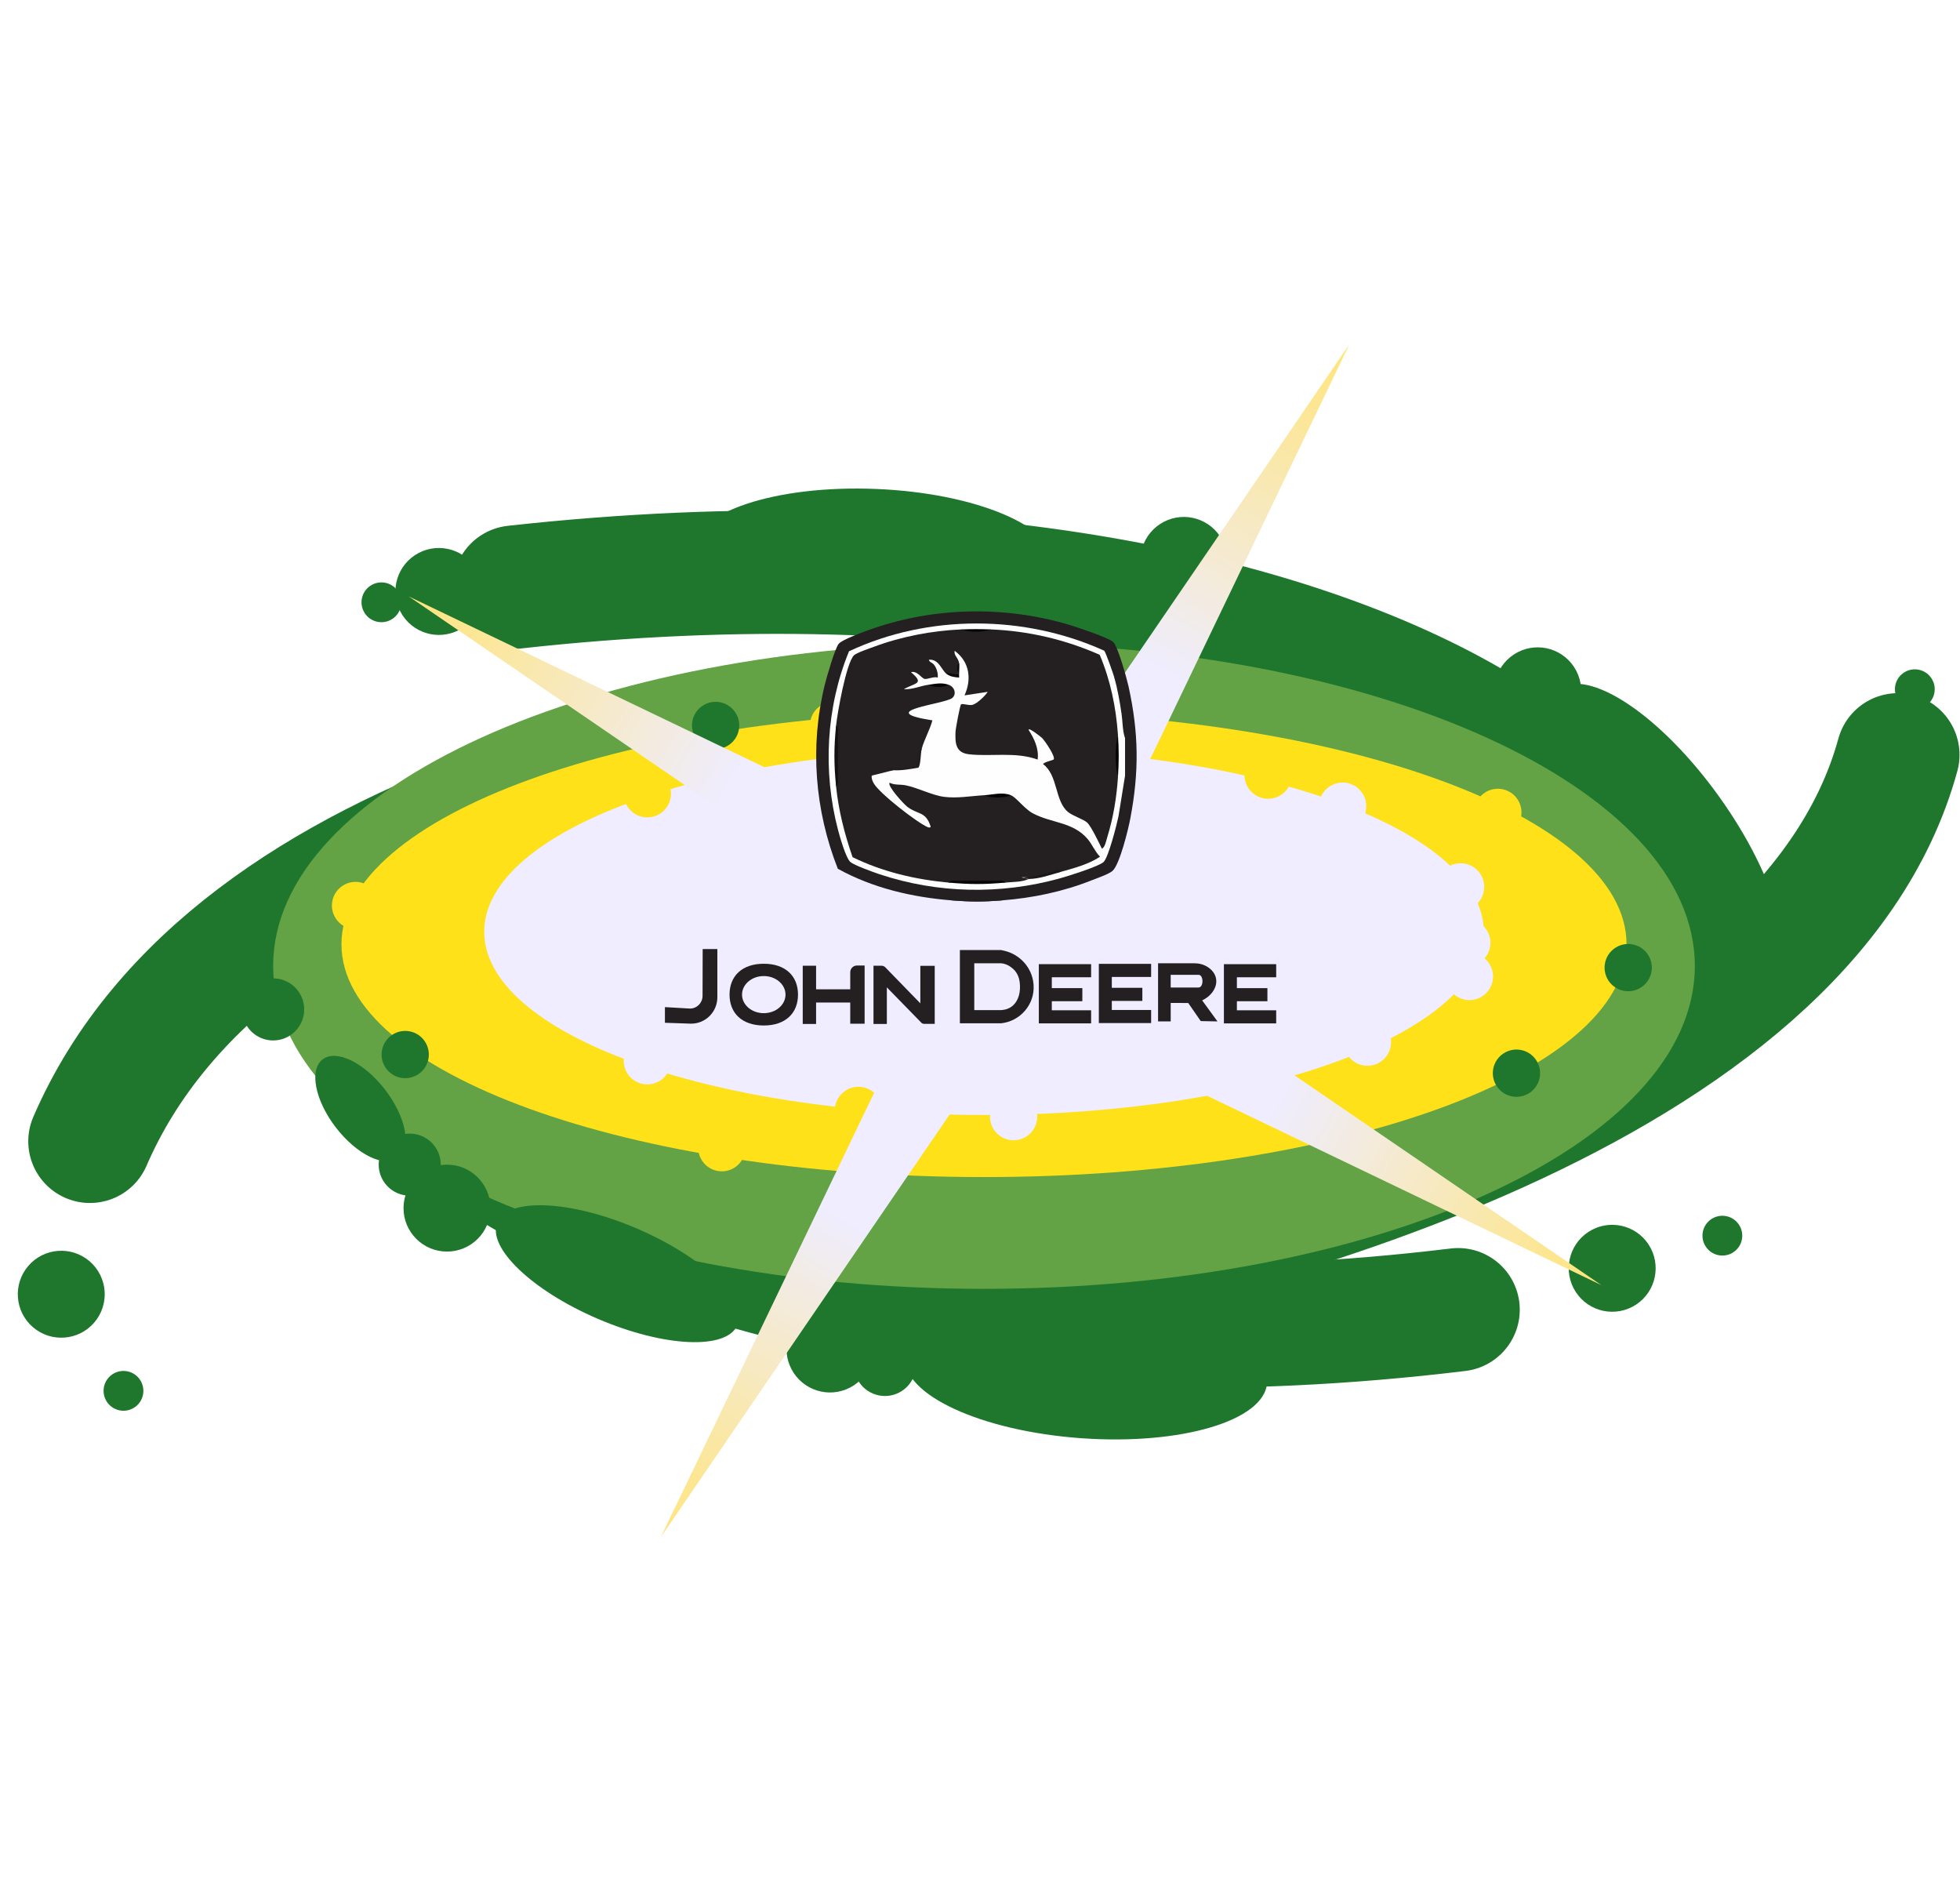
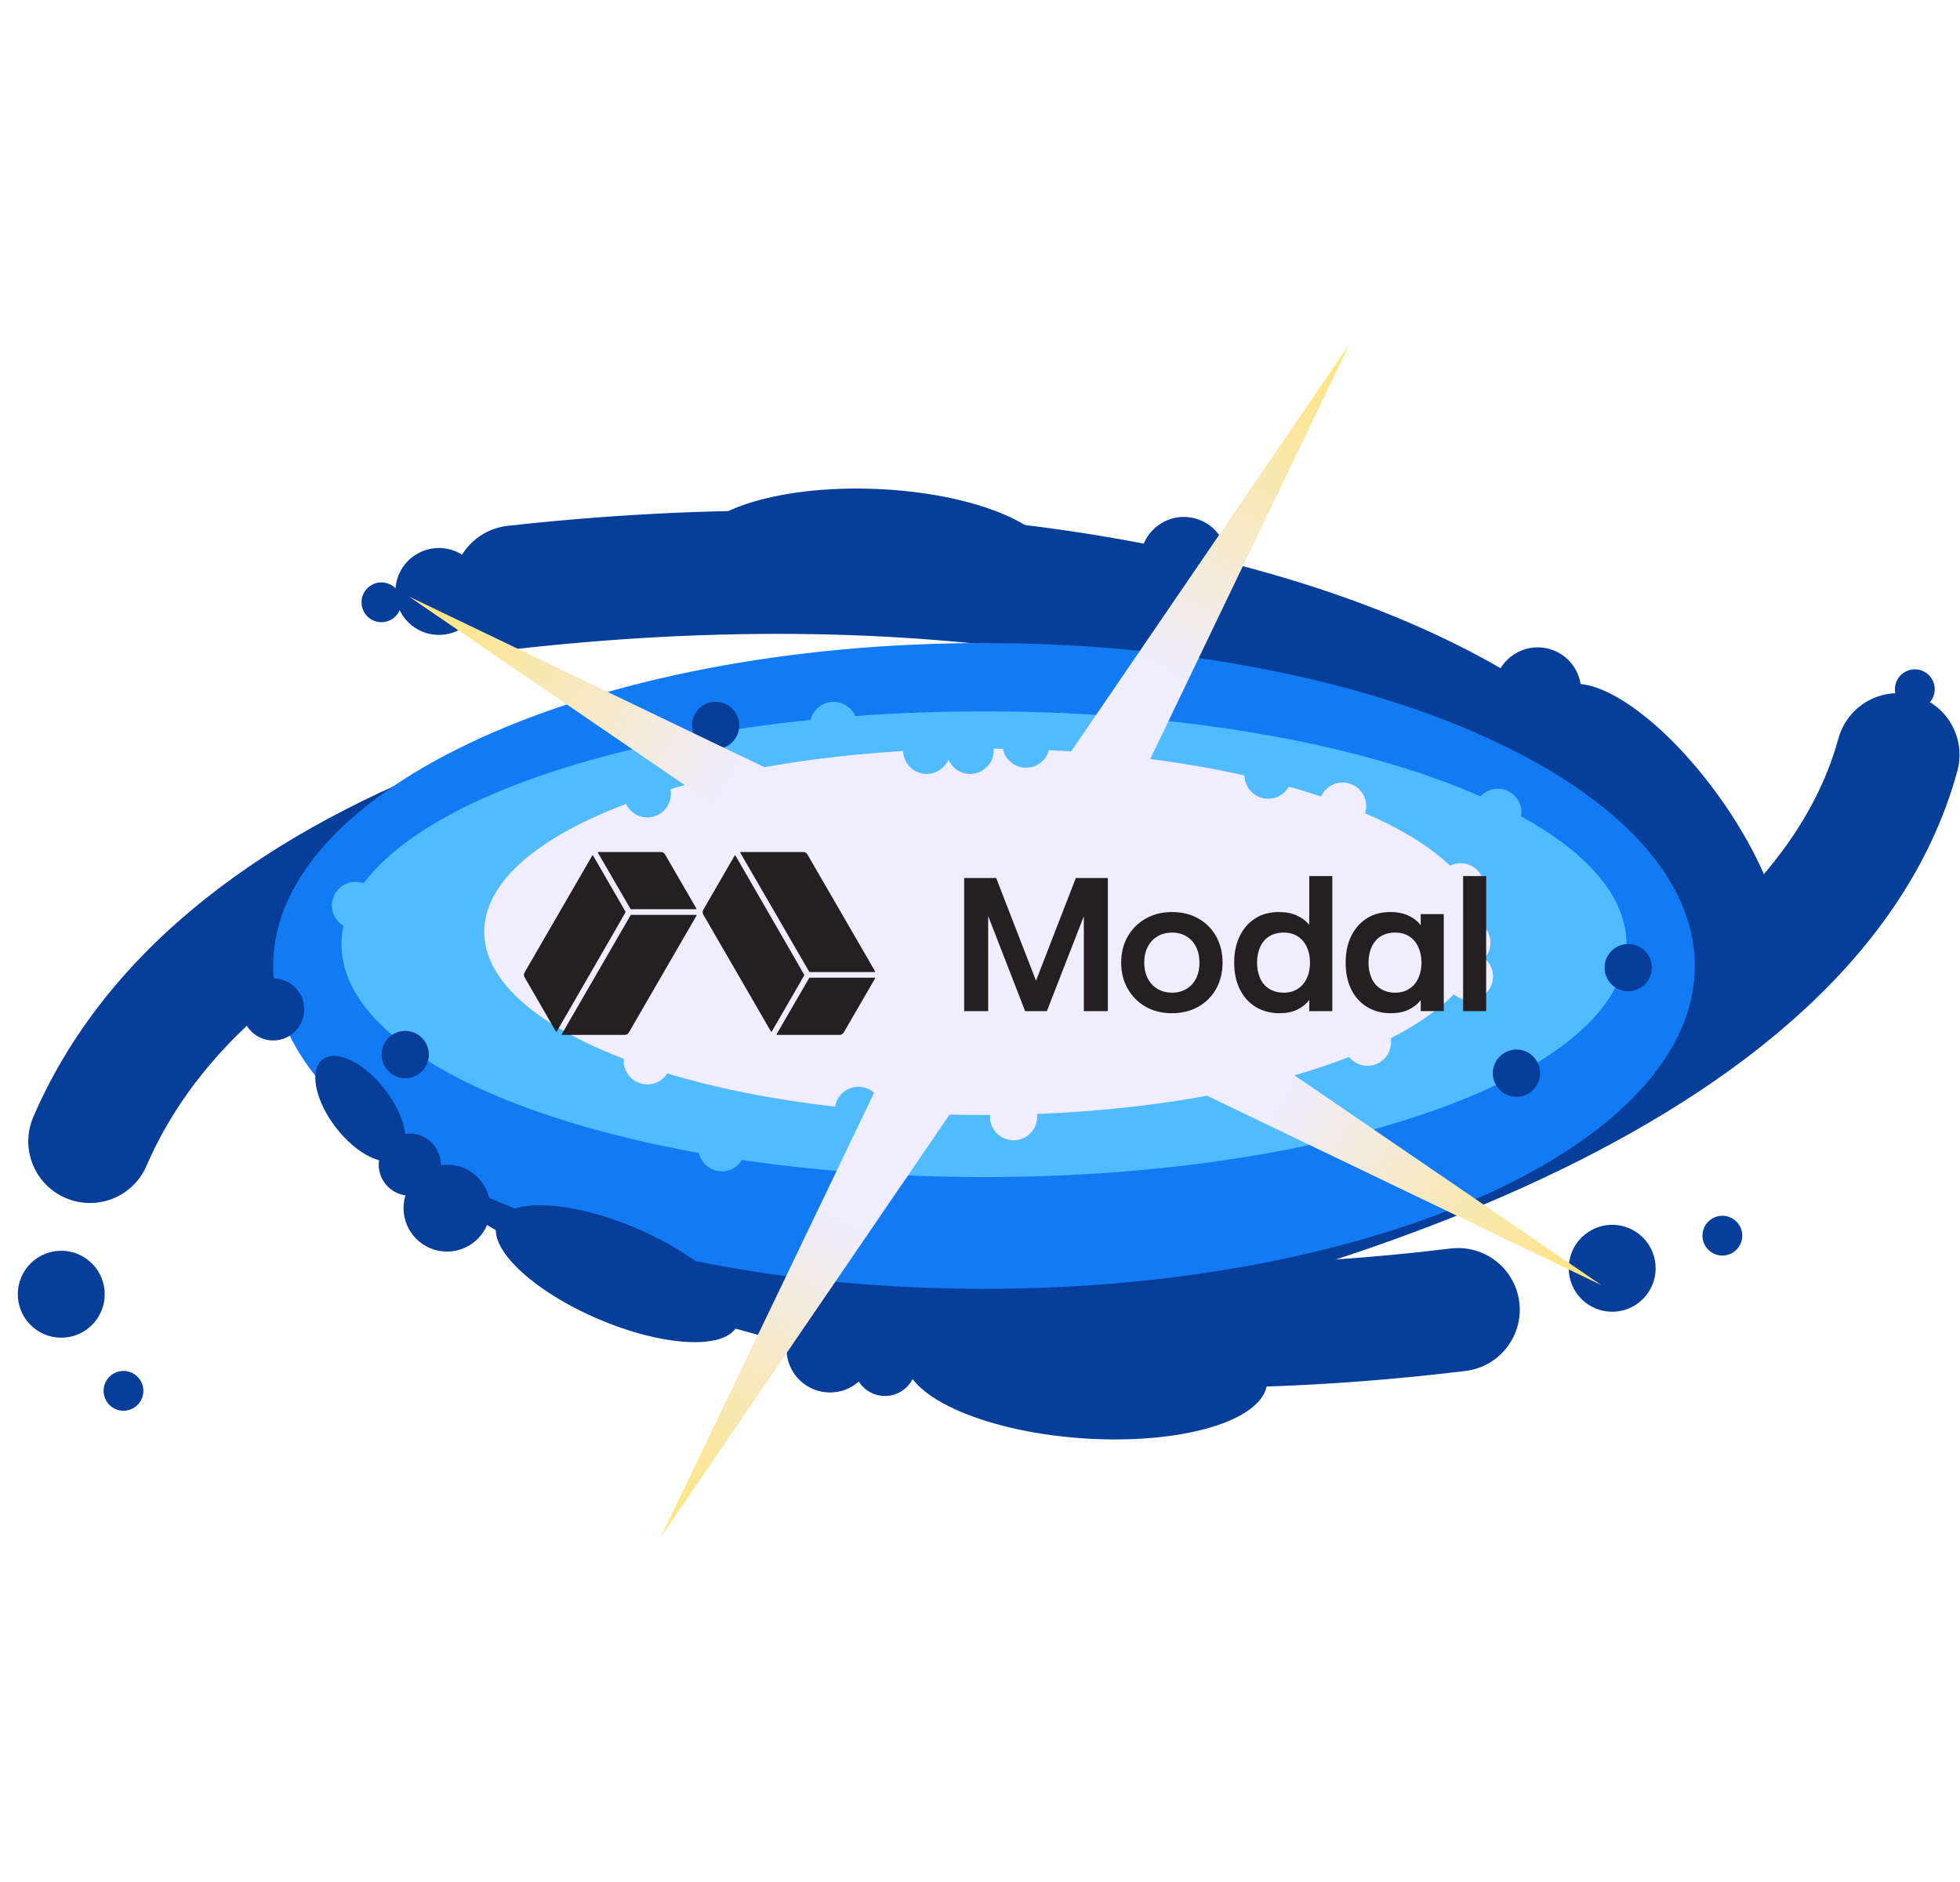
<svg xmlns="http://www.w3.org/2000/svg" width="497" height="477" viewBox="0 0 497 477" fill="none">
-   <path d="M130.454 148.849C361.413 123.259 473.818 234.829 377.966 259.979" stroke="#1F772D" stroke-width="31.271" stroke-miterlimit="3.994" stroke-linecap="round" />
-   <path d="M369.734 332.038C138.775 360.081 26.369 237.813 122.221 210.251" stroke="#1F772D" stroke-width="31.271" stroke-miterlimit="3.994" stroke-linecap="round" />
-   <ellipse cx="421.857" cy="212.101" rx="17.337" ry="46.017" transform="rotate(-35.6296 421.857 212.101)" fill="#1F772D" />
-   <path d="M242.847 326.587C314.046 314.852 457.79 277.013 481.243 191.361" stroke="#1F772D" stroke-width="31.271" stroke-miterlimit="3.994" stroke-linecap="round" />
-   <path d="M266.552 178.767C187.092 183.429 58.666 206.401 22.802 289.344" stroke="#1F772D" stroke-width="31.271" stroke-miterlimit="3.994" stroke-linecap="round" />
-   <ellipse cx="249.512" cy="244.884" rx="180.247" ry="81.859" fill="#63A345" />
-   <ellipse cx="249.512" cy="239.374" rx="162.931" ry="59.033" fill="#FEE119" />
+   <path d="M130.454 148.849C361.413 123.259 473.818 234.829 377.966 259.979" stroke="#073E99" stroke-width="31.271" stroke-miterlimit="3.994" stroke-linecap="round" />
+   <path d="M369.734 332.038C138.775 360.081 26.369 237.813 122.221 210.251" stroke="#073E99" stroke-width="31.271" stroke-miterlimit="3.994" stroke-linecap="round" />
+   <ellipse cx="421.857" cy="212.101" rx="17.337" ry="46.017" transform="rotate(-35.6296 421.857 212.101)" fill="#073E99" />
+   <path d="M242.847 326.587C314.046 314.852 457.79 277.013 481.243 191.36" stroke="#073E99" stroke-width="31.271" stroke-miterlimit="3.994" stroke-linecap="round" />
+   <path d="M266.552 178.767C187.092 183.429 58.666 206.401 22.802 289.344" stroke="#073E99" stroke-width="31.271" stroke-miterlimit="3.994" stroke-linecap="round" />
+   <ellipse cx="249.512" cy="244.884" rx="180.247" ry="81.859" fill="#127BF3" />
+   <ellipse cx="249.512" cy="239.374" rx="162.931" ry="59.033" fill="#51BBFF" />
  <ellipse cx="249.512" cy="236.226" rx="126.724" ry="46.439" fill="#EFEDFF" />
-   <circle cx="69.265" cy="255.903" r="7.871" fill="#1F772D" />
-   <circle cx="103.898" cy="295.258" r="7.871" fill="#1F772D" />
-   <circle cx="224.398" cy="346.04" r="7.871" transform="rotate(146.771 224.398 346.04)" fill="#1F772D" />
-   <circle cx="113.343" cy="306.278" r="11.02" fill="#1F772D" />
-   <circle cx="210.458" cy="341.999" r="11.02" transform="rotate(146.771 210.458 341.999)" fill="#1F772D" />
-   <circle cx="408.808" cy="321.534" r="11.02" transform="rotate(146.771 408.808 321.534)" fill="#1F772D" />
+   <circle cx="69.265" cy="255.903" r="7.871" fill="#073E99" />
+   <circle cx="103.898" cy="295.258" r="7.871" fill="#073E99" />
+   <circle cx="224.398" cy="346.04" r="7.871" transform="rotate(146.771 224.398 346.04)" fill="#073E99" />
+   <circle cx="113.343" cy="306.278" r="11.02" fill="#073E99" />
+   <circle cx="210.458" cy="341.999" r="11.02" transform="rotate(146.771 210.458 341.999)" fill="#073E99" />
+   <circle cx="408.808" cy="321.534" r="11.02" transform="rotate(146.771 408.808 321.534)" fill="#073E99" />
  <circle cx="372.602" cy="247.546" r="5.992" transform="rotate(146.771 372.602 247.546)" fill="#EFEDFF" />
  <circle cx="346.751" cy="264.199" r="5.992" transform="rotate(146.771 346.751 264.199)" fill="#EFEDFF" />
  <circle cx="257.021" cy="283.09" r="5.992" transform="rotate(146.771 257.021 283.09)" fill="#EFEDFF" />
  <circle cx="164.143" cy="268.922" r="5.992" transform="rotate(146.771 164.143 268.922)" fill="#EFEDFF" />
-   <circle cx="164.143" cy="201.231" r="5.992" transform="rotate(146.771 164.143 201.231)" fill="#FEE119" />
-   <circle cx="246.002" cy="190.211" r="5.992" transform="rotate(146.771 246.002 190.211)" fill="#FEE119" />
-   <circle cx="260.17" cy="188.637" r="5.992" transform="rotate(146.771 260.17 188.637)" fill="#FEE119" />
-   <circle cx="312.119" cy="276.793" r="5.992" transform="rotate(146.771 312.119 276.793)" fill="#FEE119" />
-   <circle cx="217.666" cy="281.515" r="5.992" transform="rotate(146.771 217.666 281.515)" fill="#FEE119" />
-   <circle cx="234.982" cy="190.211" r="5.992" transform="rotate(146.771 234.982 190.211)" fill="#FEE119" />
-   <circle cx="321.564" cy="196.508" r="5.992" transform="rotate(146.771 321.564 196.508)" fill="#FEE119" />
+   <circle cx="164.143" cy="201.231" r="5.992" transform="rotate(146.771 164.143 201.231)" fill="#51BBFF" />
+   <circle cx="246.002" cy="190.211" r="5.992" transform="rotate(146.771 246.002 190.211)" fill="#51BBFF" />
+   <circle cx="260.17" cy="188.637" r="5.992" transform="rotate(146.771 260.17 188.637)" fill="#51BBFF" />
+   <circle cx="312.119" cy="276.793" r="5.992" transform="rotate(146.771 312.119 276.793)" fill="#51BBFF" />
+   <circle cx="217.666" cy="281.515" r="5.992" transform="rotate(146.771 217.666 281.515)" fill="#51BBFF" />
+   <circle cx="234.982" cy="190.211" r="5.992" transform="rotate(146.771 234.982 190.211)" fill="#51BBFF" />
+   <circle cx="321.564" cy="196.508" r="5.992" transform="rotate(146.771 321.564 196.508)" fill="#51BBFF" />
  <circle cx="371.939" cy="239.012" r="5.992" transform="rotate(146.771 371.939 239.012)" fill="#EFEDFF" />
  <circle cx="370.364" cy="224.844" r="5.992" transform="rotate(146.771 370.364 224.844)" fill="#EFEDFF" />
  <circle cx="340.454" cy="204.379" r="5.992" transform="rotate(146.771 340.454 204.379)" fill="#EFEDFF" />
-   <circle cx="379.81" cy="205.953" r="5.992" transform="rotate(146.771 379.81 205.953)" fill="#FEE119" />
-   <circle cx="90.155" cy="229.566" r="5.992" transform="rotate(146.771 90.1548 229.566)" fill="#FEE119" />
-   <circle cx="183.033" cy="290.961" r="5.992" transform="rotate(146.771 183.033 290.961)" fill="#FEE119" />
-   <circle cx="102.749" cy="267.348" r="5.992" transform="rotate(146.771 102.749 267.348)" fill="#1F772D" />
-   <circle cx="181.459" cy="183.914" r="5.992" transform="rotate(146.771 181.459 183.914)" fill="#1F772D" />
-   <circle cx="384.532" cy="272.07" r="5.992" transform="rotate(146.771 384.532 272.07)" fill="#1F772D" />
-   <circle cx="412.867" cy="245.308" r="5.992" transform="rotate(146.771 412.867 245.308)" fill="#1F772D" />
-   <circle cx="211.369" cy="183.914" r="5.992" transform="rotate(146.771 211.369 183.914)" fill="#FEE119" />
-   <circle cx="389.917" cy="175.133" r="11.02" transform="rotate(146.771 389.917 175.133)" fill="#1F772D" />
-   <circle cx="300.188" cy="142.074" r="11.02" transform="rotate(146.771 300.188 142.074)" fill="#1F772D" />
-   <circle cx="111.284" cy="149.945" r="11.02" transform="rotate(146.771 111.284 149.945)" fill="#1F772D" />
-   <circle cx="15.535" cy="328.11" r="11.02" transform="rotate(-139.522 15.5354 328.11)" fill="#1F772D" />
-   <circle cx="436.744" cy="313.263" r="5.045" transform="rotate(146.771 436.744 313.263)" fill="#1F772D" />
-   <circle cx="96.716" cy="152.694" r="5.045" transform="rotate(146.771 96.7161 152.694)" fill="#1F772D" />
-   <circle cx="485.545" cy="174.733" r="5.045" transform="rotate(146.771 485.545 174.733)" fill="#1F772D" />
-   <circle cx="31.311" cy="352.603" r="5.045" transform="rotate(-139.522 31.3113 352.603)" fill="#1F772D" />
-   <ellipse cx="91.406" cy="281.048" rx="7.871" ry="15.742" transform="rotate(-37.6195 91.4057 281.048)" fill="#1F772D" />
-   <ellipse cx="156.558" cy="322.904" rx="12.473" ry="33.107" transform="rotate(-66.8208 156.558 322.904)" fill="#1F772D" />
-   <ellipse cx="275.398" cy="347.319" rx="17.337" ry="46.017" transform="rotate(-85.9072 275.398 347.319)" fill="#1F772D" />
-   <ellipse cx="221.419" cy="141.28" rx="17.337" ry="46.017" transform="rotate(-87.6814 221.419 141.28)" fill="#1F772D" />
-   <path d="M342.152 87.297L271.72 233.981L406.058 325.797L259.374 255.364L167.558 389.703L237.991 243.019L103.652 151.203L250.336 221.635L342.152 87.297Z" fill="url(#paint0_radial_2122_1127)" />
-   <path d="M282.087 220.801C281.1 221.647 278.149 222.641 276.784 223.183C269.482 226.08 261.88 227.647 254.053 228.268C249.402 228.637 246.04 228.637 241.387 228.268C231.35 227.473 221.279 225.145 212.444 220.239C206.606 205.393 205.318 189.215 209.125 173.664C209.581 171.804 211.73 164.294 212.68 163.203C213.566 162.183 218.259 160.466 219.78 159.904C236.093 153.869 254.582 153.43 271.241 158.445C273.341 159.077 280.877 161.599 282.229 162.716C283.432 163.71 285.74 172.075 286.17 174.037C288.766 185.865 288.868 195.6 286.621 207.479C286.117 210.155 283.926 219.222 282.087 220.801Z" fill="#241F21" />
-   <path d="M285.283 196.632L283.618 206.943C283.182 209.03 281.084 217.364 279.836 218.53C278.606 219.681 270.713 222.145 268.645 222.714C253.661 226.838 237.725 226.545 222.959 221.616C221.474 221.12 216.592 219.35 215.637 218.537C214.5 217.569 212.957 212.151 212.492 210.381C208.599 195.545 209.463 179.305 215.287 165.108C235.446 155.672 259.765 155.806 280.001 164.964C280.35 165.255 282.309 170.852 282.569 171.775C283.768 174.502 284.52 177.76 284.379 180.815C284.683 182.898 284.628 185.357 285.28 187.141C285.651 190.088 285.642 193.641 285.28 196.632H285.283Z" fill="#FEFEFE" />
-   <path d="M254.071 228.268C249.421 228.636 246.059 228.636 241.406 228.268C241.876 227.519 243.123 227.816 243.888 227.808C247.155 227.772 250.964 227.47 254.071 228.268Z" fill="#241F21" />
-   <path d="M285.737 184.432H285.28V199.347H285.737V184.432Z" fill="#241F21" />
-   <path d="M284.379 180.815C283.969 178.013 283.332 174.48 282.569 171.775L283.078 171.487C283.435 174.392 285.512 177.965 284.379 180.815Z" fill="#241F21" />
-   <path d="M253.622 157.314H241.86V157.765H253.622V157.314Z" fill="#241F21" />
-   <path d="M243.67 159.573C246.216 159.904 248.814 159.908 251.36 159.573C260.918 159.976 270.111 162.145 278.851 166.002C281.573 172.419 282.986 179.28 283.477 186.237C283.23 189.843 283.226 193.477 283.477 197.084C283.127 202.25 282.305 207.289 280.773 212.231C280.522 213.037 280.209 214.814 279.413 215.158C278.679 213.681 276.68 209.436 275.652 208.519C274.725 207.692 272.042 206.85 270.839 205.869C267.407 203.068 268.348 196.594 264.48 193.694C264.801 193.178 267.056 192.713 267.182 192.541C267.704 191.829 264.975 187.846 264.268 187.125C263.906 186.755 260.552 184.132 260.86 185.106C262.302 187.323 263.463 189.841 263.115 192.565C257.521 190.519 251.213 191.86 245.693 191.22C242.312 190.828 242.175 188.397 242.292 185.54C242.33 184.641 243.423 178.813 243.694 178.584C244.102 178.242 245.757 178.981 246.698 178.663C247.84 178.28 249.78 176.463 250.452 175.394L244.571 176.289C246.452 172.168 245.839 167.746 242.081 164.997C241.796 166.196 243.017 166.719 243.214 168.158C243.068 169.251 242.912 170.316 242.742 171.35L240.046 170.869C238.73 169.891 238.069 166.986 235.525 167.259C235.684 167.98 236.429 167.861 236.993 168.725C237.558 169.589 237.88 170.715 237.789 171.773C236.78 171.438 235.175 172.256 234.448 172.119C233.72 171.982 232.459 169.902 231.003 170.424C234.575 173.408 232.032 173.095 229.188 174.713C231.32 174.87 233.374 173.88 235.525 173.583C237.179 173.763 238.838 173.763 240.5 173.583C242.147 174.131 242.608 176.073 241.417 176.984C239.359 178.555 221.302 180.257 236.429 182.624C235.766 185.088 234.393 187.401 233.716 189.852C233.279 191.37 232.869 192.922 232.49 194.505L226.162 195.023L226.48 195.274L221.051 196.634C220.947 197.397 221.203 197.961 221.564 198.604C222.988 201.124 232.556 208.569 235.307 209.731C235.51 209.817 236.048 209.848 235.975 209.513C234.712 205.614 232.814 206.61 230.088 204.549C229.215 203.89 224.926 199.255 225.578 198.439C226.874 199.096 228.291 198.809 229.671 199.092C232.786 199.726 236.403 201.642 239.407 202.016C242.793 202.44 246.2 201.794 249.548 201.602H256.333C257.711 202.164 259.778 205.069 261.909 206.2C266.666 208.719 272.046 208.331 275.774 212.685C276.933 214.04 277.654 215.903 278.941 217.194C275.928 219.161 272.397 220.073 268.998 221.034C266.622 221.389 264.211 221.874 261.766 222.491C258.575 222.249 258.27 222.365 260.856 222.842C259.082 223.646 256.873 223.567 254.975 223.745C250.351 223.45 245.131 223.443 240.5 223.745C232.094 222.972 223.782 221.025 216.188 217.305C214.165 211.457 212.635 205.526 212.003 199.343C212.276 194.436 212.274 188.891 212.003 183.978C212.342 180.715 214.548 168.185 216.539 166.139C217.169 165.491 220.497 164.385 221.604 163.97C228.496 161.387 236.332 159.899 243.666 159.573H243.67Z" fill="#241F21" />
-   <path d="M212.005 199.343C211.447 193.901 211.436 189.422 212.005 183.978C212.754 184.447 212.457 185.692 212.465 186.457C212.503 189.92 212.507 193.403 212.465 196.865C212.457 197.63 212.756 198.876 212.005 199.345V199.343Z" fill="#151113" />
-   <path d="M254.977 223.748C249.703 224.246 245.788 224.235 240.503 223.748C240.972 222.998 242.22 223.296 242.984 223.287C246.15 223.254 249.332 223.247 252.495 223.287C253.26 223.296 254.506 222.998 254.977 223.748Z" fill="#0A0708" />
-   <path d="M283.475 197.083C282.719 193.848 282.719 189.472 283.475 186.237C283.746 190.096 283.735 193.233 283.475 197.083Z" fill="#030202" />
-   <path d="M269 221.036C266.346 221.786 263.646 222.791 260.858 222.844L259.051 222.396C261.764 222.462 264.327 221.603 266.92 220.983C267.526 220.84 268.617 220.201 269 221.036Z" fill="#1B191A" />
-   <path d="M251.358 159.573C249.258 160.331 245.799 160.333 243.668 159.573C246.108 159.465 248.916 159.469 251.358 159.573Z" fill="#050203" />
-   <path d="M233.718 189.852C233.445 190.844 233.473 194.187 232.843 194.626C230.725 194.992 228.651 195.377 226.482 195.274C225.979 195.25 225.007 195.587 225.126 194.826L232.34 194.348L233.205 189.558L233.718 189.852Z" fill="#221E1F" />
-   <path d="M256.335 201.602C254.567 202.367 251.224 202.354 249.551 201.602C251.777 201.474 254.184 200.725 256.335 201.602Z" fill="#020101" />
-   <path d="M243.216 168.16C243.368 169.276 243.11 170.62 243.214 171.775C242.114 171.709 240.963 171.553 240.051 170.874C240.492 170.226 242.387 171.257 242.764 170.876C242.973 170.664 242.332 168.462 243.218 168.162L243.216 168.16Z" fill="#0C0A0B" />
-   <path d="M240.503 173.583C239.354 174.354 236.586 174.334 235.528 173.583C237.291 173.34 238.748 172.999 240.503 173.583Z" fill="#040202" />
-   <path d="M215.596 246.491V250.806H206.937V244.833H203.552V259.594H206.937V254.154H215.596V259.531H219.243V244.776H217.295C216.357 244.776 215.596 245.543 215.596 246.491Z" fill="#241F21" />
-   <path d="M233.372 254.366L224.563 245.31C224.523 245.263 224.478 245.218 224.431 245.175L224.389 245.131V245.135C224.158 244.945 223.865 244.83 223.543 244.83H221.493V259.592H224.878V250.311L233.687 259.338V259.327C233.849 259.473 234.06 259.562 234.296 259.562H237.019V244.862H233.372V254.366Z" fill="#241F21" />
-   <path d="M193.67 244.326C188.157 244.326 184.99 247.448 184.99 252.153C184.99 256.858 188.161 259.979 193.67 259.979C199.179 259.979 202.35 256.858 202.35 252.153C202.35 247.448 199.183 244.326 193.67 244.326ZM193.67 256.858C190.625 256.858 188.157 254.752 188.157 252.153C188.157 249.554 190.625 247.448 193.67 247.448C196.715 247.448 199.183 249.554 199.183 252.153C199.183 254.752 196.715 256.858 193.67 256.858Z" fill="#241F21" />
-   <path d="M178.148 252.48C178.144 254.239 176.74 255.668 174.994 255.691L168.606 255.321V259.291L175.263 259.516C178.928 259.516 181.9 256.518 181.9 252.821V240.605H178.179L178.148 252.48Z" fill="#241F21" />
-   <path d="M262.056 249.338C261.646 245.256 258.596 241.94 254.629 241.028L253.882 240.858H243.398V259.421H253.882C258.716 258.888 262.396 254.655 262.09 249.76C262.081 249.619 262.07 249.48 262.054 249.338H262.056ZM256.692 255.054C256.006 255.621 255.151 255.944 254.267 256.038L253.885 256.078H247.048V244.203H253.885C254.733 244.293 255.544 244.602 256.237 245.104C256.659 245.411 257.048 245.74 257.265 245.991C257.265 245.991 257.265 245.993 257.268 245.995C258.029 246.867 258.445 247.934 258.574 249.058C258.849 251.456 258.318 253.708 256.69 255.052L256.692 255.054Z" fill="#241F21" />
-   <path d="M263.418 244.432V247.752V250.506V253.826V256.125V259.287V259.444H276.676V256.125H266.708V253.826H274.451V250.506H266.708V247.752H276.676V244.432H266.708H263.418Z" fill="#241F21" />
-   <path d="M278.633 244.353V247.674V250.427V253.748V256.047V259.211V259.365H291.892V256.047H281.923V253.748H289.666V250.427H281.923V247.674H291.892V244.353H281.923H278.633Z" fill="#241F21" />
-   <path d="M323.606 247.757V244.436H313.639H310.348V247.757V250.51V253.831V256.128V259.291V259.448H323.606V256.128H313.639V253.831H321.38V250.51H313.639V247.757H323.606Z" fill="#241F21" />
-   <path d="M304.812 253.62C306.934 252.652 308.417 250.743 308.417 248.767C308.417 247.279 307.573 246.022 306.247 245.164C305.237 244.51 304.044 244.203 302.842 244.203H293.653V258.946H296.856V254.263C298.231 254.27 299.715 254.275 301.301 254.277L304.47 258.859L308.717 258.946L304.839 253.62H304.812ZM303.919 250.349H296.854V247.134H303.919C305.243 247.134 305.243 250.349 303.919 250.349Z" fill="#241F21" />
+   <circle cx="379.81" cy="205.953" r="5.992" transform="rotate(146.771 379.81 205.953)" fill="#51BBFF" />
+   <circle cx="90.155" cy="229.566" r="5.992" transform="rotate(146.771 90.1548 229.566)" fill="#51BBFF" />
+   <circle cx="183.033" cy="290.961" r="5.992" transform="rotate(146.771 183.033 290.961)" fill="#51BBFF" />
+   <circle cx="102.749" cy="267.348" r="5.992" transform="rotate(146.771 102.749 267.348)" fill="#073E99" />
+   <circle cx="181.459" cy="183.914" r="5.992" transform="rotate(146.771 181.459 183.914)" fill="#073E99" />
+   <circle cx="384.532" cy="272.07" r="5.992" transform="rotate(146.771 384.532 272.07)" fill="#073E99" />
+   <circle cx="412.867" cy="245.308" r="5.992" transform="rotate(146.771 412.867 245.308)" fill="#073E99" />
+   <circle cx="211.369" cy="183.914" r="5.992" transform="rotate(146.771 211.369 183.914)" fill="#51BBFF" />
+   <circle cx="389.917" cy="175.133" r="11.02" transform="rotate(146.771 389.917 175.133)" fill="#073E99" />
+   <circle cx="300.188" cy="142.074" r="11.02" transform="rotate(146.771 300.188 142.074)" fill="#073E99" />
+   <circle cx="111.284" cy="149.945" r="11.02" transform="rotate(146.771 111.284 149.945)" fill="#073E99" />
+   <circle cx="15.535" cy="328.11" r="11.02" transform="rotate(-139.522 15.5354 328.11)" fill="#073E99" />
+   <circle cx="436.744" cy="313.263" r="5.045" transform="rotate(146.771 436.744 313.263)" fill="#073E99" />
+   <circle cx="96.716" cy="152.694" r="5.045" transform="rotate(146.771 96.7161 152.694)" fill="#073E99" />
+   <circle cx="485.545" cy="174.733" r="5.045" transform="rotate(146.771 485.545 174.733)" fill="#073E99" />
+   <circle cx="31.311" cy="352.603" r="5.045" transform="rotate(-139.522 31.3113 352.603)" fill="#073E99" />
+   <ellipse cx="91.406" cy="281.048" rx="7.871" ry="15.742" transform="rotate(-37.6195 91.4057 281.048)" fill="#073E99" />
+   <ellipse cx="156.558" cy="322.904" rx="12.473" ry="33.107" transform="rotate(-66.8208 156.558 322.904)" fill="#073E99" />
+   <ellipse cx="275.398" cy="347.319" rx="17.337" ry="46.017" transform="rotate(-85.9072 275.398 347.319)" fill="#073E99" />
+   <ellipse cx="221.419" cy="141.28" rx="17.337" ry="46.017" transform="rotate(-87.6814 221.419 141.28)" fill="#073E99" />
+   <path d="M342.152 87.297L271.72 233.981L406.058 325.797L259.374 255.364L167.558 389.703L237.991 243.019L103.652 151.203L250.336 221.635L342.152 87.297Z" fill="url(#paint0_radial_2228_5)" />
+   <path d="M221.897 246.248C221.944 246.328 221.885 246.429 221.792 246.429H205.3C205.257 246.429 205.217 246.406 205.195 246.369L187.718 216.181C187.671 216.101 187.73 216 187.823 216H203.687C204.119 216 204.518 216.23 204.734 216.603L221.897 246.248ZM176.582 230.317C176.628 230.398 176.57 230.498 176.477 230.498H159.985C159.942 230.498 159.902 230.475 159.88 230.438L151.613 216.181C151.566 216.101 151.625 216 151.718 216H167.582C168.014 216 168.413 216.229 168.629 216.603L176.582 230.317ZM133.015 247.748C132.799 247.375 132.799 246.916 133.015 246.543L150.178 216.897C150.225 216.817 150.341 216.817 150.388 216.897L157.211 228.686L158.614 231.155C158.635 231.192 158.635 231.237 158.613 231.274L155.479 236.736L141.178 261.504C141.132 261.585 141.015 261.585 140.968 261.504L133.015 247.748ZM159.462 261.757C159.245 262.13 158.846 262.36 158.414 262.36H142.55C142.457 262.36 142.399 262.259 142.445 262.179L159.922 231.991C159.944 231.954 159.984 231.931 160.027 231.931H176.519C176.612 231.931 176.671 232.031 176.624 232.112L159.462 261.757ZM178.33 231.859C178.114 231.486 178.114 231.027 178.33 230.654L186.283 216.898C186.33 216.817 186.447 216.817 186.493 216.898L200.794 241.667L203.928 247.128C203.95 247.165 203.95 247.21 203.928 247.247L202.526 249.716L195.703 261.504C195.656 261.585 195.54 261.585 195.493 261.504L178.33 231.859ZM213.944 261.757C213.728 262.13 213.329 262.36 212.897 262.36H197.033C196.939 262.36 196.881 262.259 196.928 262.179L205.195 247.922C205.217 247.885 205.257 247.862 205.3 247.862H221.792C221.885 247.862 221.943 247.962 221.897 248.043L213.944 261.757Z" fill="#241F21" />
+   <path d="M272.799 222.585H280.916V256.341H274.829V232.279L265.454 256.341H259.945L250.573 232.231V256.341H244.483V222.585H252.603L262.701 248.625L272.802 222.585H272.799ZM308.386 237.412C309.465 239.356 310.004 241.567 310.004 244.042C310.004 246.517 309.465 248.729 308.386 250.672C307.307 252.618 305.792 254.137 303.845 255.231C301.894 256.324 299.681 256.87 297.198 256.87C294.716 256.87 292.416 256.317 290.482 255.207C288.55 254.098 287.035 252.57 285.941 250.626C284.845 248.683 284.299 246.486 284.299 244.042C284.299 241.599 284.845 239.366 285.941 237.436C287.037 235.507 288.559 233.989 290.509 232.88C292.457 231.772 294.69 231.217 297.201 231.217C299.712 231.217 301.938 231.765 303.871 232.856C305.804 233.953 307.309 235.471 308.39 237.415L308.386 237.412ZM304.156 244.042C304.156 242.565 303.869 241.239 303.288 240.066C302.707 238.892 301.887 237.992 300.825 237.364C299.761 236.739 298.553 236.425 297.198 236.425C295.844 236.425 294.588 236.739 293.528 237.364C292.464 237.992 291.634 238.883 291.039 240.039C290.444 241.198 290.144 242.531 290.144 244.042C290.144 245.554 290.444 246.887 291.039 248.045C291.634 249.204 292.464 250.095 293.528 250.723C294.591 251.348 295.815 251.662 297.198 251.662C298.582 251.662 299.761 251.348 300.825 250.723C301.887 250.095 302.71 249.204 303.288 248.045C303.869 246.889 304.156 245.554 304.156 244.042ZM331.989 222.102H337.834V256.341H331.989V253.497C331.217 254.528 330.199 255.347 328.945 255.955C327.69 256.566 326.192 256.87 324.45 256.87C322.195 256.87 320.197 256.348 318.46 255.303C316.72 254.258 315.368 252.77 314.4 250.841C313.435 248.912 312.951 246.645 312.951 244.042C312.951 241.44 313.418 239.269 314.352 237.34C315.285 235.411 316.597 233.909 318.29 232.832C319.982 231.755 321.97 231.217 324.259 231.217C326.03 231.217 327.552 231.504 328.824 232.084C330.097 232.663 331.152 233.45 331.989 234.445V222.1V222.102ZM332.182 244.042C332.182 242.565 331.909 241.239 331.36 240.066C330.813 238.892 330.039 237.992 329.042 237.364C328.043 236.739 326.867 236.425 325.515 236.425C324.094 236.425 322.88 236.739 321.866 237.364C320.853 237.992 320.078 238.892 319.546 240.066C319.016 241.239 318.75 242.565 318.75 244.042C318.75 245.52 319.016 246.848 319.546 248.021C320.078 249.195 320.86 250.093 321.891 250.721C322.924 251.346 324.131 251.66 325.517 251.66C326.903 251.66 328.004 251.346 329.018 250.721C330.032 250.093 330.815 249.195 331.362 248.021C331.911 246.848 332.185 245.522 332.185 244.042H332.182ZM360.256 231.746H366.102V256.339H360.256V253.543C359.451 254.571 358.42 255.383 357.164 255.979C355.909 256.573 354.409 256.87 352.669 256.87C350.414 256.87 348.419 256.348 346.679 255.303C344.94 254.258 343.594 252.77 342.644 250.841C341.693 248.912 341.219 246.645 341.219 244.042C341.219 241.44 341.686 239.269 342.619 237.34C343.553 235.411 344.865 233.909 346.558 232.832C348.249 231.755 350.238 231.217 352.527 231.217C354.329 231.217 355.892 231.531 357.213 232.156C358.532 232.784 359.548 233.595 360.256 234.59V231.746ZM360.448 244.042C360.448 242.565 360.174 241.239 359.625 240.066C359.078 238.892 358.304 237.992 357.307 237.364C356.308 236.739 355.132 236.425 353.78 236.425C352.36 236.425 351.145 236.739 350.131 237.364C349.118 237.992 348.343 238.892 347.811 240.066C347.282 241.239 347.015 242.565 347.015 244.042C347.015 245.52 347.282 246.848 347.811 248.021C348.343 249.195 349.125 250.093 350.156 250.721C351.189 251.346 352.396 251.66 353.782 251.66C355.169 251.66 356.269 251.346 357.283 250.721C358.297 250.093 359.081 249.195 359.627 248.021C360.177 246.848 360.45 245.522 360.45 244.042H360.448ZM371.006 222.102V256.341H376.853V222.102H371.006Z" fill="#241F21" />
  <defs>
-     <radialGradient id="paint0_radial_2122_1127" cx="0" cy="0" r="1" gradientUnits="userSpaceOnUse" gradientTransform="translate(254.334 239.403) rotate(120) scale(173.552)">
+     <radialGradient id="paint0_radial_2228_5" cx="0" cy="0" r="1" gradientUnits="userSpaceOnUse" gradientTransform="translate(254.334 239.403) rotate(120) scale(173.552)">
      <stop offset="0.462" stop-color="#EFEDFF" />
      <stop offset="1" stop-color="#FFE57E" />
    </radialGradient>
  </defs>
</svg>
